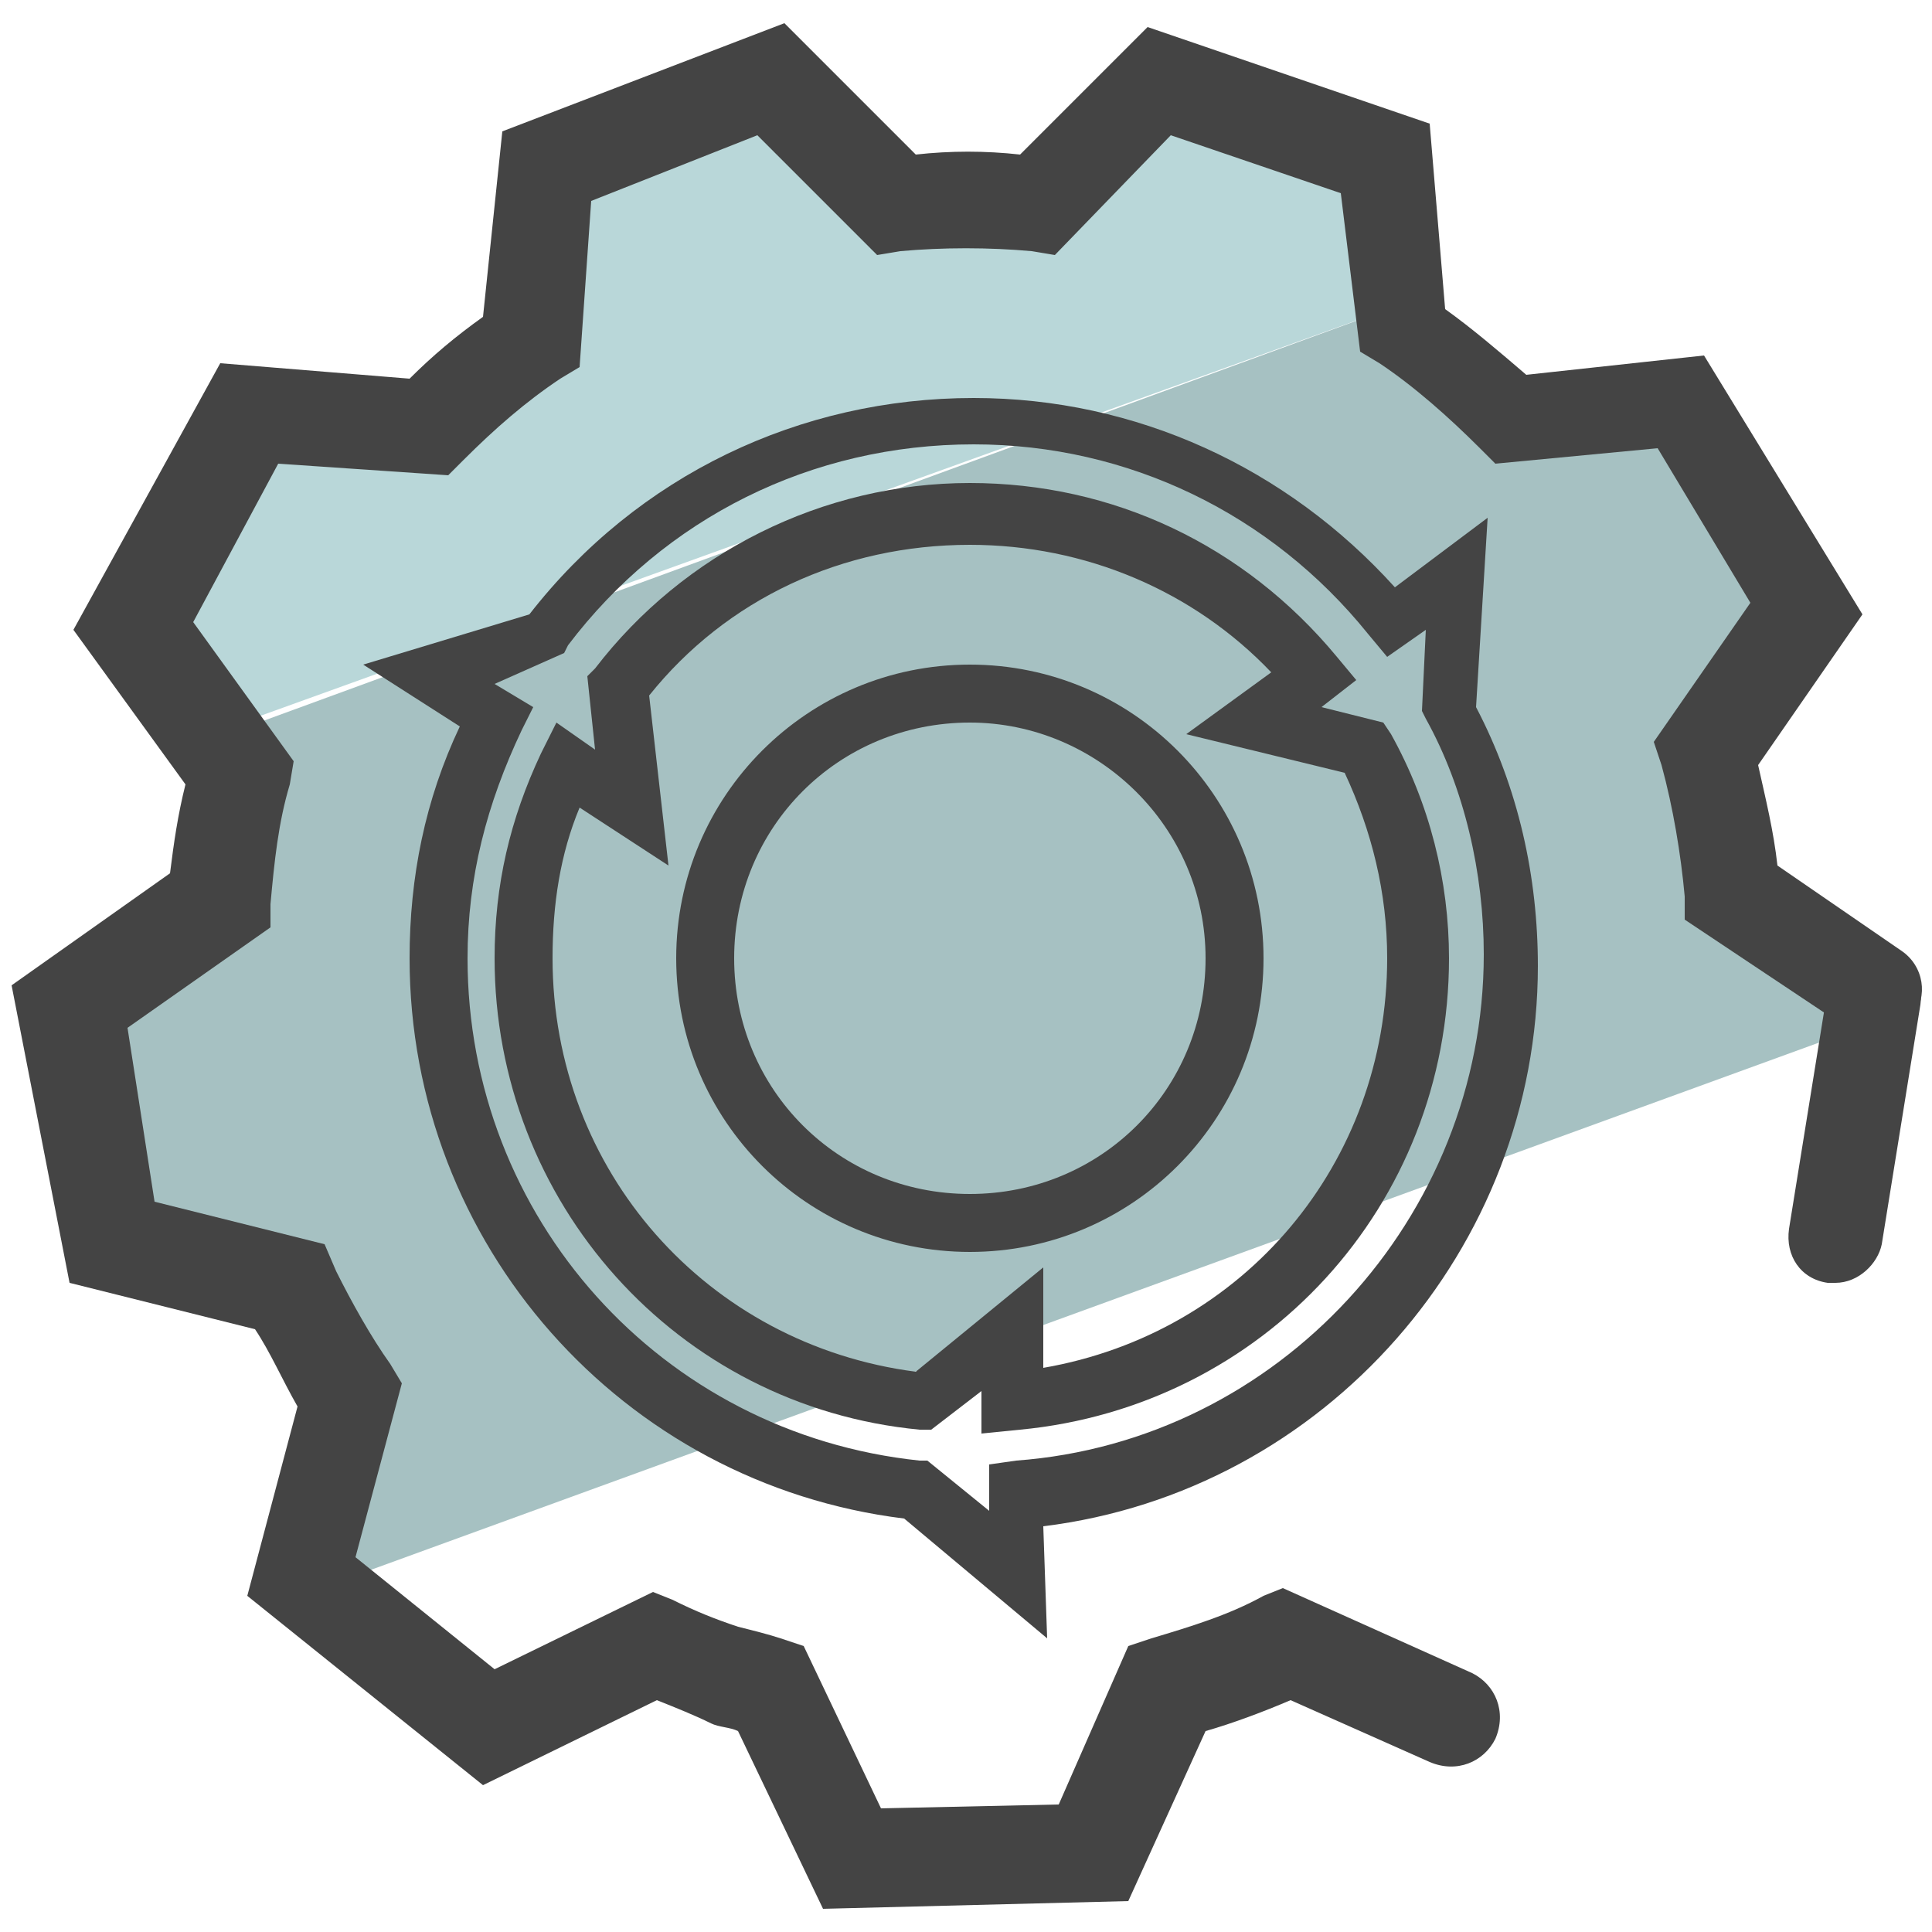
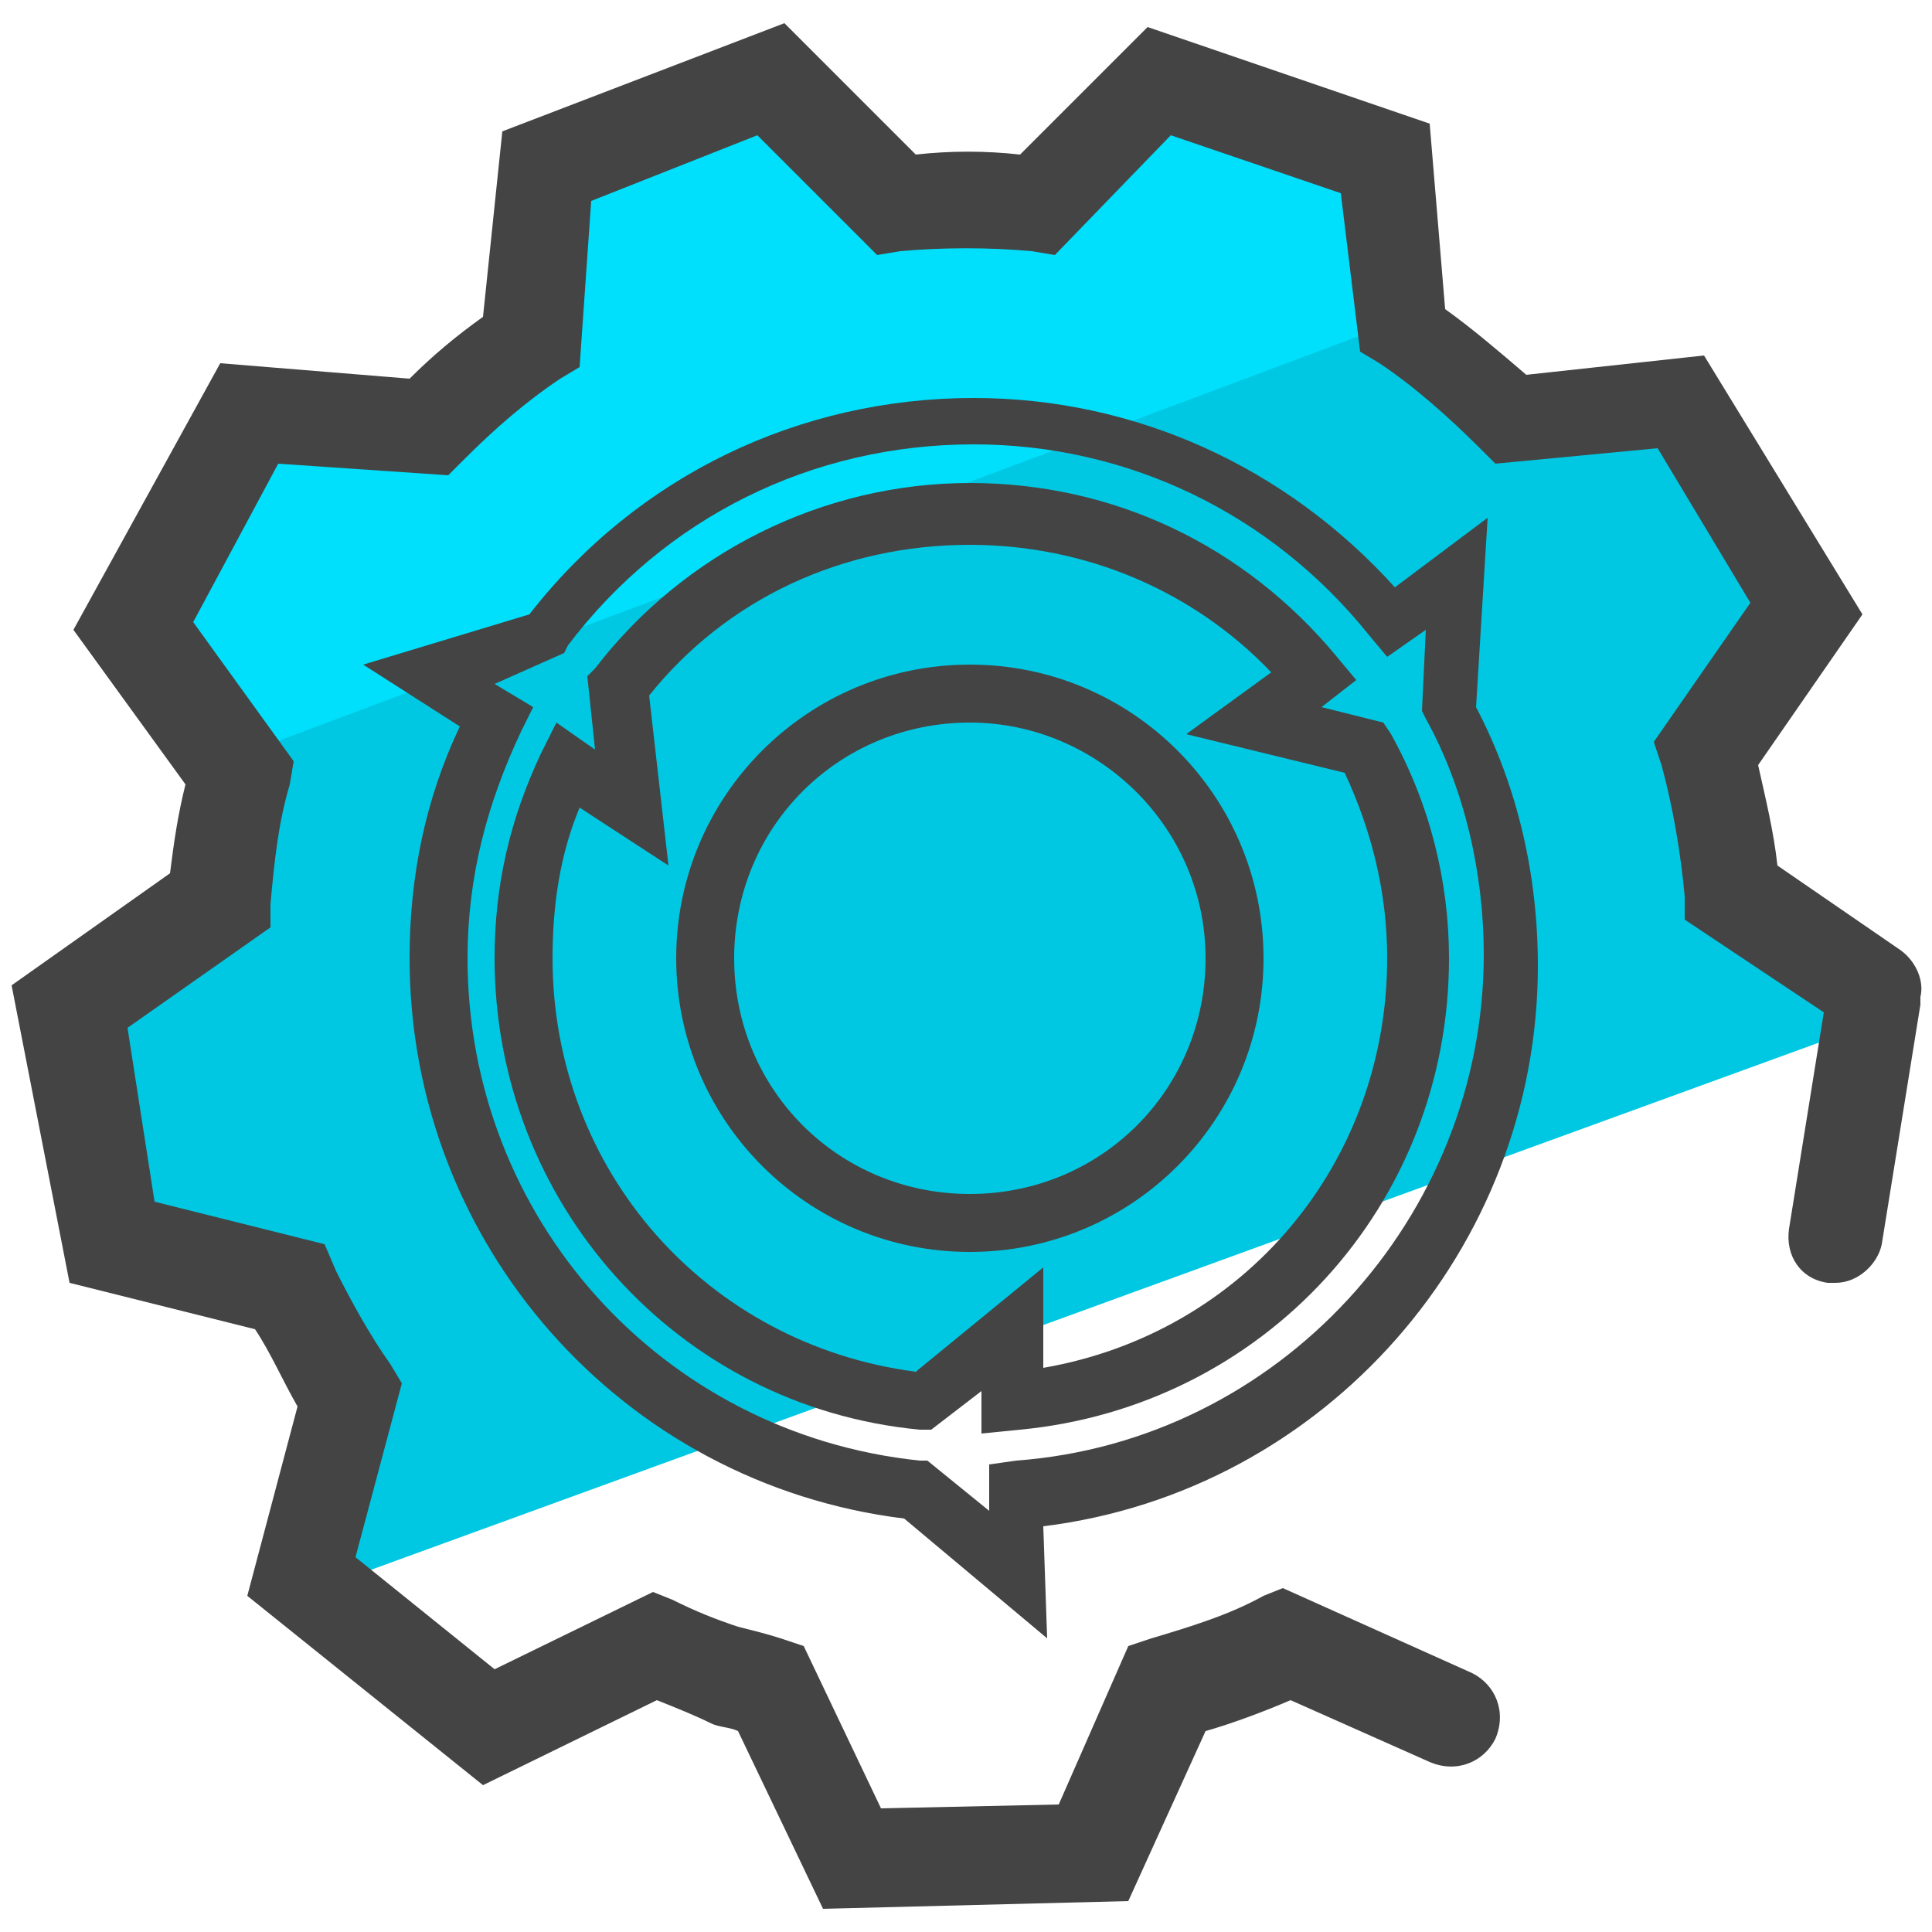
- <svg xmlns="http://www.w3.org/2000/svg" id="Camada_1" x="0" y="0" version="1.1" viewBox="0 0 50 50" xml:space="preserve">
-   <style>.st2{fill:#444}</style>
-   <path fill="#a6c1c2" d="M48.4 25.7l-3.7-2.5c-.1-1.2-.3-2.4-.6-3.6l2.6-3.8-3.2-5.4-4.4.6c-.9-.9-1.8-1.7-2.8-2.4l-.1-.7L5.6 19.1l.6.9c-.3 1.1-.5 2.2-.6 3.3L1.7 26l1.2 6.1 4.6 1.2c0 .1 0 .1.1.2.5.9 1 1.8 1.5 2.6l-1.2 4.7.4.3 40.1-14.6v-.8z" />
-   <path fill="#b9d7d9" d="M35.9 4.1l-5.9-2-3.1 3.2c-1.2-.1-2.4-.1-3.6 0L20 2l-5.8 2.2-.3 4.5c-1 .7-1.8 1.4-2.6 2.2l-4.7-.4-3 5.5 2.1 2.9 30.5-11-.3-3.8z" />
-   <path d="M47.5 33.2h-.2c-.7-.1-1.1-.7-1-1.4l1-6.2c.1-.7.8-1.1 1.4-1 .7.1 1.1.7 1 1.4l-1 6.2c-.1.5-.6 1-1.2 1z" class="st2" />
-   <path d="M21.3 49.4l-2.2-4.6c-.2-.1-.5-.1-.7-.2-.4-.2-.9-.4-1.4-.6l-4.5 2.2-6.1-4.9 1.3-4.9c-.4-.7-.7-1.4-1.1-2l-4.8-1.2-1.5-7.7 4.1-2.9c.1-.8.2-1.5.4-2.3l-2.9-4 3.8-6.9 4.9.4c.6-.6 1.2-1.1 1.9-1.6l.5-4.8L20.3.6 23.7 4c.9-.1 1.8-.1 2.7 0L29.7.7 37 3.2l.4 4.8c.7.5 1.4 1.1 2.1 1.7l4.6-.5 4.1 6.7-2.7 3.9c.2.9.4 1.7.5 2.6l3.2 2.2c.6.4.7 1.2.3 1.7-.4.6-1.2.7-1.7.3l-4.2-2.8v-.6c-.1-1.1-.3-2.3-.6-3.4l-.2-.6 2.5-3.6-2.4-4-4.2.4-.4-.4c-.8-.8-1.7-1.6-2.6-2.2l-.5-.3-.5-4.1-4.4-1.5-3 3.1-.6-.1c-1.1-.1-2.3-.1-3.4 0l-.6.1-3.1-3.1-4.3 1.7-.3 4.3-.5.3c-.9.6-1.7 1.3-2.5 2.1l-.4.4-4.4-.3L5 16.1l2.6 3.6-.1.6c-.3 1-.4 2-.5 3.1v.6l-3.7 2.6.7 4.5 4.4 1.1.3.7c.4.8.9 1.7 1.4 2.4l.3.5-1.2 4.5 3.6 2.9 4.1-2 .5.2c.6.3 1.1.5 1.7.7.4.1.8.2 1.1.3l.6.2 2 4.2 4.6-.1 1.8-4.1.6-.2c1-.3 2-.6 2.9-1.1l.5-.2 4.9 2.2c.6.3.9 1 .6 1.7-.3.6-1 .9-1.7.6L33.4 44c-.7.3-1.5.6-2.2.8l-2 4.4-7.9.2z" class="st2" />
-   <path d="M25.4 37.1V36l-1.3 1h-.3c-6.3-.6-11-5.9-11-12.2 0-1.9.4-3.6 1.2-5.3l.4-.8 1 .7-.2-1.9.2-.2c2.3-3 5.9-4.8 9.7-4.8 3.7 0 7.1 1.6 9.5 4.5l.5.6-.9.7 1.6.4.2.3c1 1.8 1.5 3.8 1.5 5.8 0 6.4-4.8 11.6-11.1 12.2l-1 .1zM15 20.9c-.5 1.2-.7 2.5-.7 3.9 0 5.5 4 10 9.4 10.7l3.3-2.7v2.6c5.2-.9 8.9-5.3 8.9-10.6 0-1.7-.4-3.3-1.1-4.8l-4.1-1 2.2-1.6c-2-2.1-4.8-3.3-7.8-3.3-3.3 0-6.3 1.4-8.3 3.9l.5 4.4-2.3-1.5zm10.1 11.5c-4.2 0-7.6-3.4-7.6-7.6 0-4.2 3.4-7.6 7.6-7.6 4.2 0 7.6 3.4 7.6 7.6 0 4.2-3.4 7.6-7.6 7.6zm0-13.7c-3.4 0-6.1 2.7-6.1 6.1 0 3.4 2.7 6.1 6.1 6.1 3.4 0 6.1-2.7 6.1-6.1 0-3.4-2.8-6.1-6.1-6.1z" class="st2" />
-   <path d="M27.1 42.4l-3.7-3.1c-7.3-.9-12.8-7.1-12.8-14.5 0-2.1.4-4.1 1.3-6l-2.5-1.6 4.3-1.3c2.8-3.6 7-5.6 11.5-5.6 4.2 0 8.1 1.8 10.9 4.9l2.4-1.8-.3 4.9c1.1 2.1 1.6 4.4 1.6 6.7 0 7.3-5.5 13.6-12.8 14.5l.1 2.9zM12.8 17.7l1 .6-.3.6c-.9 1.9-1.4 3.8-1.4 5.9 0 6.7 5 12.3 11.7 13h.2l1.6 1.3v-1.2l.7-.1c6.8-.5 12.1-6.3 12.1-13.1 0-2.1-.5-4.3-1.5-6.1l-.1-.2.1-2.1-1 .7-.5-.6c-2.5-3.1-6.2-4.9-10.2-4.9-4.2 0-8 1.9-10.5 5.2l-.1.2-1.8.8zm1.3-1.2z" class="st2" />
+ <svg xmlns="http://www.w3.org/2000/svg" version="1.1" id="Camada_1" x="0px" y="0px" viewBox="0 0 50 50" style="enable-background:new 0 0 50 50;" xml:space="preserve">
+   <style type="text/css">
+ 	.st0{fill:#00C8E2;}
+ 	.st1{fill:#00DFFC;}
+ 	.st2{fill:#444444;}
+ </style>
+   <g>
+     <g>
+       <path class="st0" d="M48.4,25.7l-3.7-2.5c-0.1-1.2-0.3-2.4-0.6-3.6l2.6-3.8l-3.2-5.4L39.1,11c-0.9-0.9-1.8-1.7-2.8-2.4l-0.1-0.7    L5.6,19.1L6.2,20c-0.3,1.1-0.5,2.2-0.6,3.3L1.7,26l1.2,6.1l4.6,1.2c0,0.1,0,0.1,0.1,0.2c0.5,0.9,1,1.8,1.5,2.6l-1.2,4.7l0.4,0.3    l40.1-14.6L48.4,25.7z" />
+     </g>
+     <g>
+       <path class="st1" d="M35.9,4.1l-5.9-2l-3.1,3.2c-1.2-0.1-2.4-0.1-3.6,0L20,2l-5.8,2.2l-0.3,4.5c-1,0.7-1.8,1.4-2.6,2.2l-4.7-0.4    l-3,5.5l2.2,3.7L36.5,8.2L35.9,4.1z" />
+     </g>
+     <g>
+       <path class="st2" d="M49.7,25.8c0,0.1,0,0.1,0,0.2l-1,6.2c-0.1,0.5-0.6,1-1.2,1c-0.1,0-0.1,0-0.2,0c-0.7-0.1-1.1-0.7-1-1.4    l0.9-5.6l-3.6-2.4v-0.6c-0.1-1.1-0.3-2.3-0.6-3.4l-0.2-0.6l2.5-3.6l-2.4-4L38.7,12l-0.4-0.4c-0.8-0.8-1.7-1.6-2.6-2.2l-0.5-0.3    L34.7,5l-4.4-1.5l-3,3.1l-0.6-0.1c-1.1-0.1-2.3-0.1-3.4,0l-0.6,0.1l-3.1-3.1l-4.3,1.7L15,9.5l-0.5,0.3c-0.9,0.6-1.7,1.3-2.5,2.1    l-0.4,0.4L7.2,12L5,16.1l2.6,3.6l-0.1,0.6c-0.3,1-0.4,2-0.5,3.1V24l-3.7,2.6L4,31.1l4.4,1.1l0.3,0.7c0.4,0.8,0.9,1.7,1.4,2.4    l0.3,0.5l-1.2,4.5l3.6,2.9l4.1-2l0.5,0.2c0.6,0.3,1.1,0.5,1.7,0.7c0.4,0.1,0.8,0.2,1.1,0.3l0.6,0.2l2,4.2l4.6-0.1l1.8-4.1l0.6-0.2    c1-0.3,2-0.6,2.9-1.1l0.5-0.2l4.9,2.2c0.6,0.3,0.9,1,0.6,1.7c-0.3,0.6-1,0.9-1.7,0.6L33.4,44c-0.7,0.3-1.5,0.6-2.2,0.8l-2,4.4    l-7.9,0.2l-2.2-4.6c-0.2-0.1-0.5-0.1-0.7-0.2C18,44.4,17.5,44.2,17,44l-4.5,2.2l-6.1-4.9l1.3-4.9c-0.4-0.7-0.7-1.4-1.1-2l-4.8-1.2    l-1.5-7.7l4.1-2.9c0.1-0.8,0.2-1.5,0.4-2.3l-2.9-4l3.8-6.9l4.9,0.4c0.6-0.6,1.2-1.1,1.9-1.6L13,3.4l7.3-2.8L23.7,4    c0.9-0.1,1.8-0.1,2.7,0l3.3-3.3L37,3.2L37.4,8c0.7,0.5,1.4,1.1,2.1,1.7l4.6-0.5l4.1,6.7l-2.7,3.9c0.2,0.9,0.4,1.7,0.5,2.6l3.2,2.2    C49.6,24.9,49.8,25.4,49.7,25.8z" />
+     </g>
+     <g>
+       <g>
+         <path class="st2" d="M25.4,37.1V36l-1.3,1h-0.3c-6.3-0.6-11-5.9-11-12.2c0-1.9,0.4-3.6,1.2-5.3l0.4-0.8l1,0.7l-0.2-1.9l0.2-0.2     c2.3-3,5.9-4.8,9.7-4.8c3.7,0,7.1,1.6,9.5,4.5l0.5,0.6l-0.9,0.7l1.6,0.4L36,19c1,1.8,1.5,3.8,1.5,5.8c0,6.4-4.8,11.6-11.1,12.2     L25.4,37.1z M15,20.9c-0.5,1.2-0.7,2.5-0.7,3.9c0,5.5,4,10,9.4,10.7l3.3-2.7v2.6c5.2-0.9,8.9-5.3,8.9-10.6c0-1.7-0.4-3.3-1.1-4.8     l-4.1-1l2.2-1.6c-2-2.1-4.8-3.3-7.8-3.3c-3.3,0-6.3,1.4-8.3,3.9l0.5,4.4L15,20.9z M25.1,32.4c-4.2,0-7.6-3.4-7.6-7.6     s3.4-7.6,7.6-7.6s7.6,3.4,7.6,7.6S29.3,32.4,25.1,32.4z M25.1,18.7c-3.4,0-6.1,2.7-6.1,6.1s2.7,6.1,6.1,6.1s6.1-2.7,6.1-6.1     S28.4,18.7,25.1,18.7z" />
+       </g>
+       <g>
+         <path class="st2" d="M27.1,42.4l-3.7-3.1c-7.3-0.9-12.8-7.1-12.8-14.5c0-2.1,0.4-4.1,1.3-6l-2.5-1.6l4.3-1.3     c2.8-3.6,7-5.6,11.5-5.6c4.2,0,8.1,1.8,10.9,4.9l2.4-1.8l-0.3,4.9c1.1,2.1,1.6,4.4,1.6,6.7c0,7.3-5.5,13.6-12.8,14.5L27.1,42.4z      M12.8,17.7l1,0.6l-0.3,0.6c-0.9,1.9-1.4,3.8-1.4,5.9c0,6.7,5,12.3,11.7,13H24l1.6,1.3v-1.2l0.7-0.1c6.8-0.5,12.1-6.3,12.1-13.1     c0-2.1-0.5-4.3-1.5-6.1l-0.1-0.2l0.1-2.1l-1,0.7l-0.5-0.6c-2.5-3.1-6.2-4.9-10.2-4.9c-4.2,0-8,1.9-10.5,5.2l-0.1,0.2L12.8,17.7z      M14.1,16.5L14.1,16.5L14.1,16.5z" />
+       </g>
+     </g>
+   </g>
</svg>
